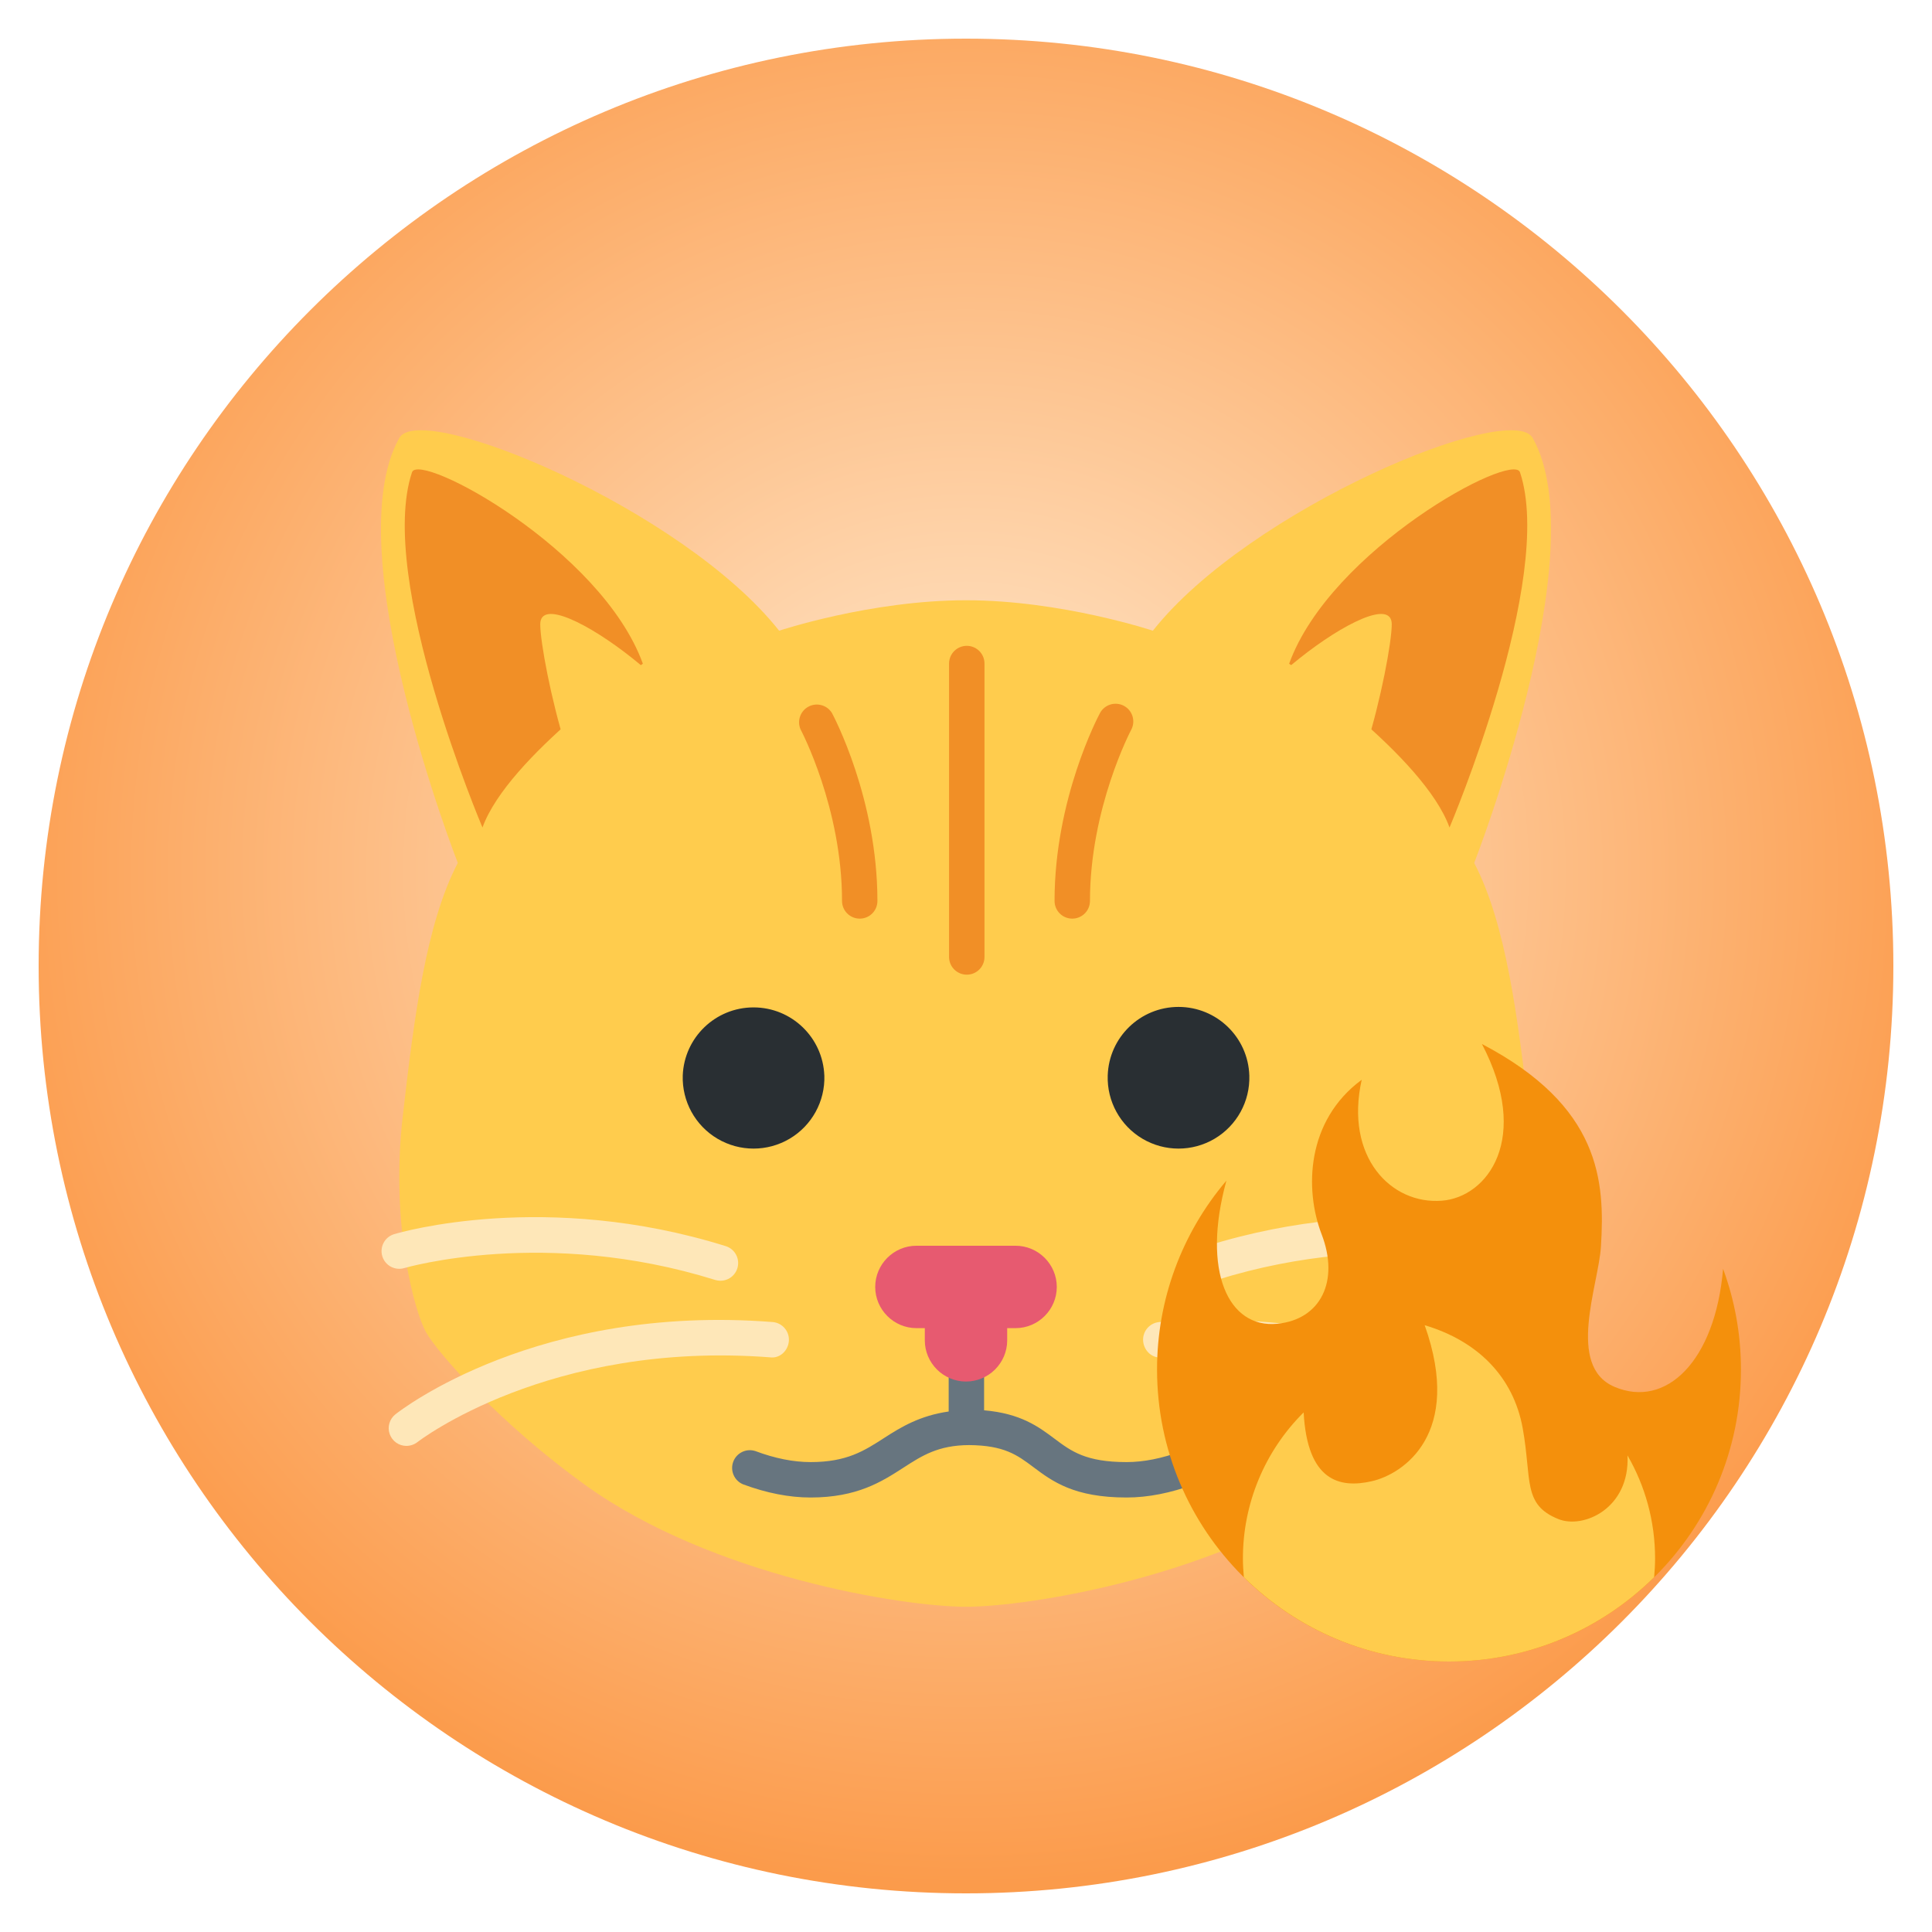
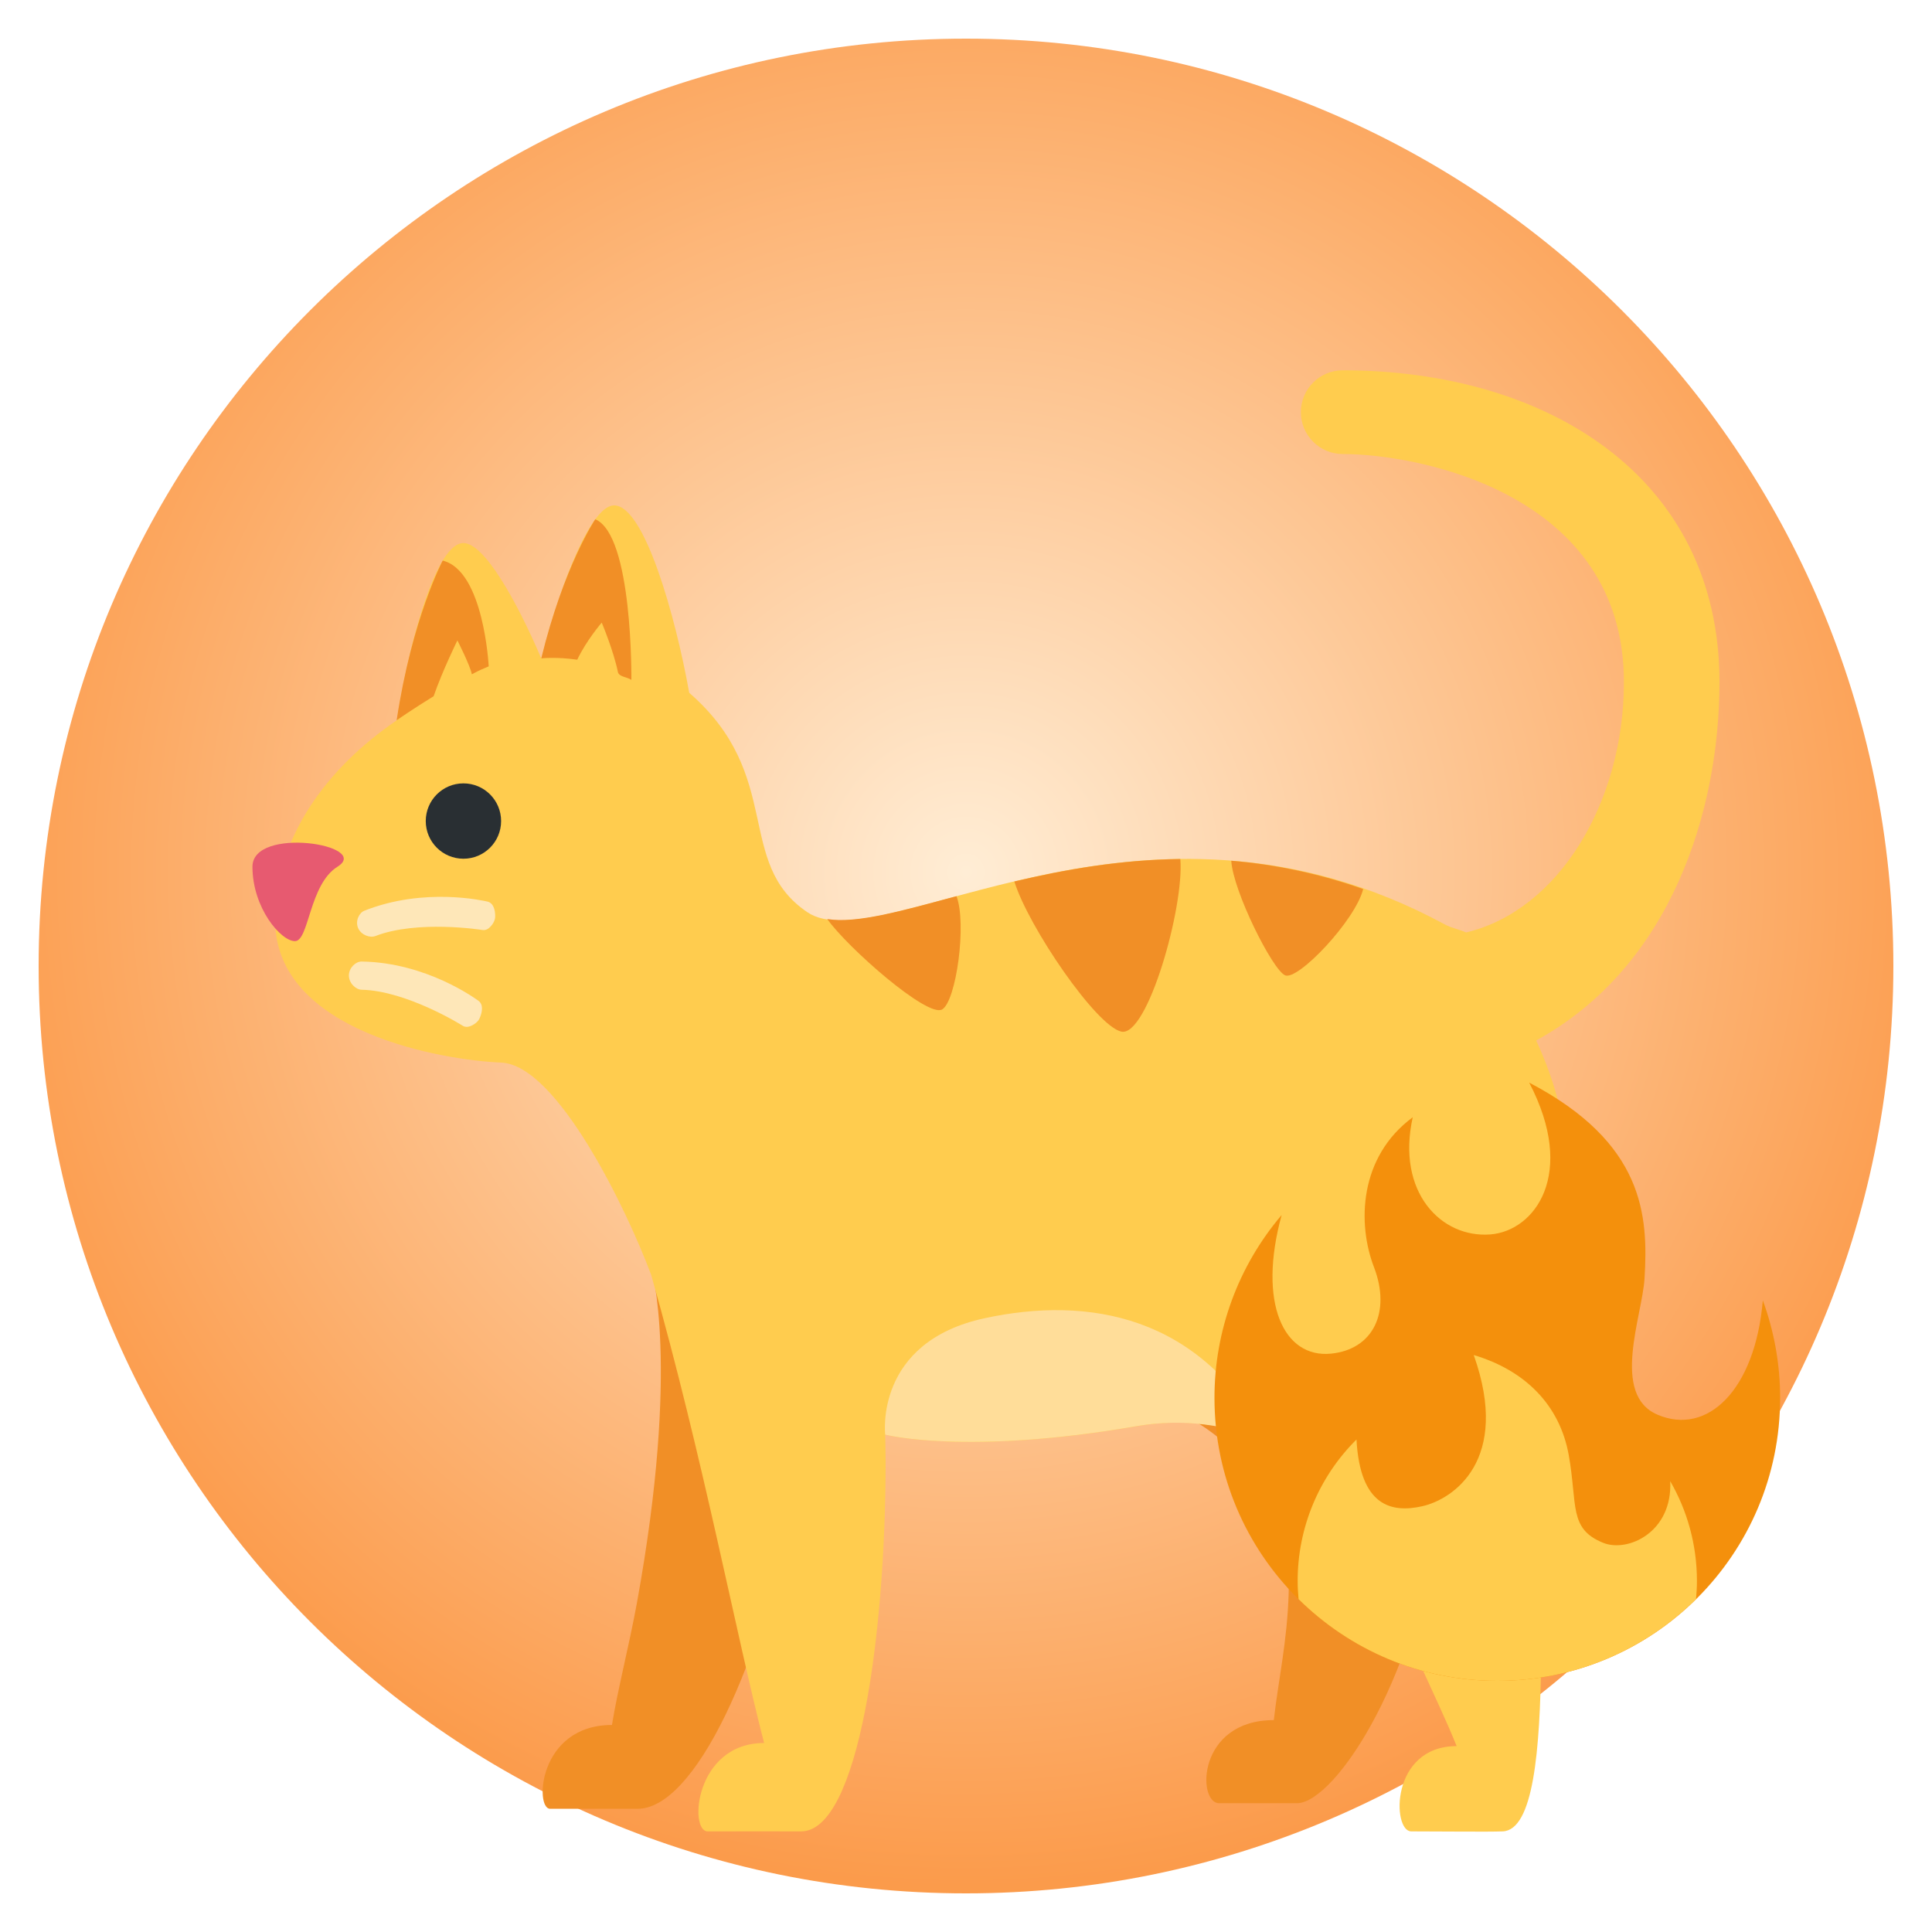
<svg xmlns="http://www.w3.org/2000/svg" viewBox="0 0 200 200" width="250" height="250">
  <defs>
    <radialGradient id="g" cx="50%" cy="45%" r="60%">
      <stop offset="0" stop-color="#ffedd5" />
      <stop offset="1" stop-color="#fb923c" />
    </radialGradient>
  </defs>
  <circle cx="100" cy="100" r="96" fill="url(#g)" />
-   <svg x="34" y="38" width="132" height="132" viewBox="0 0 36 36">
-     <path fill="#FFCC4D" d="M32.348 13.999s3.445-8.812 1.651-11.998c-.604-1.073-8 1.998-10.723 5.442 0 0-2.586-.86-5.276-.86s-5.276.86-5.276.86C10.001 3.999 2.605.928 2.001 2.001.207 5.187 3.652 13.999 3.652 13.999c-.897 1.722-1.233 4.345-1.555 7.16-.354 3.086.35 5.546.658 6.089.35.617 2.123 2.605 4.484 4.306 3.587 2.583 8.967 3.445 10.761 3.445s7.174-.861 10.761-3.445c2.361-1.701 4.134-3.689 4.484-4.306.308-.543 1.012-3.003.659-6.089-.324-2.814-.659-5.438-1.556-7.16z" />
-     <path fill="#F18F26" d="M2.359 2.971c.2-.599 5.348 2.173 6.518 5.404 0 0-3.808 2.624-4.528 4.624 0 0-2.99-7.028-1.99-10.028z" />
-     <path fill="#FFCC4D" d="M5.98 7.261c0-1.414 5.457 2.733 4.457 3.733s-1.255.72-2.255 1.72S5.98 8.261 5.98 7.261z" />
-     <path fill="#F18F26" d="M33.641 2.971c-.2-.599-5.348 2.173-6.518 5.404 0 0 3.808 2.624 4.528 4.624 0 0 2.99-7.028 1.99-10.028z" />
-     <path fill="#FFCC4D" d="M30.02 7.261c0-1.414-5.457 2.733-4.457 3.733s1.255.72 2.255 1.72 2.202-4.453 2.202-5.453z" />
-     <path fill="#292F33" d="M14.001 20.001a2 2 0 1 1-3.998 0A2 2 0 0 1 14 20zm11.998 0a2 2 0 1 1-3.998 0 2 2 0 0 1 3.998 0z" />
-     <path fill="#FEE7B8" d="M2.201 30.458a.5.5 0 0 1-.31-.892c.162-.127 4.02-3.12 10.648-2.605a.5.5 0 0 1 .46.536c-.021.275-.257.501-.537.46-6.233-.474-9.915 2.366-9.951 2.395a.516.516 0 0 1-.31.106zm8.868-4.663a.512.512 0 0 1-.149-.022c-4.79-1.497-8.737-.347-8.777-.336a.499.499 0 1 1-.288-.957c.173-.052 4.286-1.247 9.362.338a.5.5 0 0 1-.148.977zm22.73 4.663a.5.5 0 0 0 .31-.892c-.162-.127-4.02-3.12-10.648-2.605a.5.5 0 0 0-.46.536c.022.275.257.501.537.46 6.233-.474 9.915 2.366 9.951 2.395.093.07.202.106.31.106zm-8.868-4.663c.049 0 .1-.007.149-.022 4.79-1.497 8.737-.347 8.777-.336a.499.499 0 1 0 .288-.957c-.173-.052-4.286-1.247-9.362.338a.5.5 0 0 0 .148.977z" />
-     <path fill="#67757F" d="M24.736 30.898a.5.5 0 0 0-.643-.294c-.552.206-1.076.311-1.559.311-1.152 0-1.561-.306-2.033-.659-.451-.338-.956-.715-1.99-.803v-2.339a.5.5 0 0 0-1 0v2.373c-.81.115-1.346.439-1.816.743-.568.367-1.059.685-2.083.685-.482 0-1.006-.104-1.558-.311a.501.501 0 0 0-.35.938c.664.247 1.306.373 1.907.373 1.319 0 2.014-.449 2.627-.845.524-.339.98-.631 1.848-.635.992.008 1.358.278 1.815.621.538.403 1.147.859 2.633.859.601 0 1.244-.126 1.908-.373a.5.5 0 0 0 .294-.644z" />
-     <path fill="#E75A70" d="M19.4 24.807h-2.8c-.64 0-1.163.523-1.163 1.163 0 .639.523 1.163 1.163 1.163h.237v.345c0 .639.523 1.163 1.163 1.163s1.163-.523 1.163-1.163v-.345h.237c.639 0 1.163-.523 1.163-1.163s-.524-1.163-1.163-1.163z" />
-     <path fill="#F18F26" d="M18.022 17.154a.5.5 0 0 1-.5-.5V8.37a.5.5 0 0 1 1 0v8.284c0 .277-.223.5-.5.5zM21 15.572a.5.5 0 0 1-.5-.5c0-2.882 1.232-5.21 1.285-5.308a.5.5 0 0 1 .881.473c-.012.021-1.166 2.213-1.166 4.835a.5.5 0 0 1-.5.5zm-6 0a.5.5 0 0 1-.5-.5c0-2.623-1.155-4.814-1.167-4.835a.501.501 0 0 1 .881-.473c.053.098 1.285 2.426 1.285 5.308a.499.499 0 0 1-.499.5z" />
+   <svg x="22" y="34" width="156" height="156" viewBox="0 0 36 36">
+     <path fill="#F18F26" d="M10.478 22.439s.702 2.281-.337 7.993c-.186 1.025-.46 2.072-.599 2.93-1.757 0-1.851 2.002-1.478 2.002h2.094c1.337 0 2.971-3.334 3.854-7.961s-3.534-4.964-3.534-4.964zm13.042 3.702s2.272 1.22 2.188 4.081c-.033 1.131-.249 2.091-.355 3.024-1.832 0-1.839 1.985-1.305 1.985h1.856c.923 0 3.001-3.158 3.379-7.281.379-4.122-5.763-1.809-5.763-1.809z" />
+     <path fill="#FFCC4E" d="M36 8.447C36 3.525 31.859 1 27 1a1 1 0 1 0 0 2c1.804 0 6.717.934 6.717 5.447 0 2.881-1.567 5.462-3.77 5.982-.164-.073-.345-.104-.509-.192-7.239-3.917-13.457.902-15.226-.29-1.752-1.182-.539-3.255-2.824-5.243-.33-1.841-1.073-4.477-1.794-4.477-.549 0-1.265 1.825-1.74 3.656-.591-1.381-1.363-2.756-1.86-2.756-.64 0-1.278 2.273-1.594 4.235-1.68 1.147-2.906 2.809-2.906 4.765 0 2.7 4.05 3.357 5.4 3.411 1.35.054 3.023 3.562 3.585 5.072 1.242 4.367 2.051 8.699 2.698 11.183-1.649 0-1.804 2.111-1.348 2.111.713 0 1.953-.003 2.225 0 1.381.014 2.026-4.706 2.026-8.849 0-.212-.011-.627-.011-.627s1.93.505 6.038-.208c2.444-.424 5.03.849 5.746 3.163.527 1.704 1.399 3.305 1.868 4.484-1.589 0-1.545 2.037-1.084 2.037.787 0 1.801.014 2.183 0 1.468-.055.643-7.574 1.03-10.097s1.267-5.578-.229-8.797C34.857 15.236 36 11.505 36 8.447z" />
+     <circle cx="5.994" cy="11.768" r=".9" fill="#292F33" />
+     <path fill="#E75A70" d="M2.984 12.86c-.677.423-.677 1.777-1.015 1.777S.954 13.841.954 12.86c-.001-.981 2.862-.52 2.03 0z" />
+     <path fill="#FEE7B8" d="M6.578 14.343c-.041.026-.09.036-.142.026-.018-.004-1.548-.241-2.545.146-.129.05-.341-.023-.413-.191s.023-.365.152-.415c1.44-.569 2.857-.234 2.934-.218.139.029.195.19.188.372-.004.114-.104.235-.174.28zm-.472 2.339a.186.186 0 0 1-.141-.031c-.015-.01-1.331-.83-2.402-.853-.138-.003-.305-.154-.305-.341 0-.186.165-.335.304-.333 1.552.024 2.724.891 2.789.937.117.082.104.255.027.424-.049.107-.189.182-.272.197z" />
+     <path fill="#F18F26" d="M7.854 7.881s.372-.039.859.033c.217-.46.585-.887.585-.887s.281.668.386 1.179c.025.12.218.117.322.189 0 0 .038-3.463-.863-3.836.001-.002-.755 1.124-1.289 3.322zM4.399 9.36s.384-.267.883-.574c.217-.624.568-1.333.568-1.333s.307.602.345.81c.21-.114.21-.106.403-.19 0 0-.114-2.286-1.099-2.527 0 0-.732 1.372-1.1 3.814z" />
+     <path fill="#FD9" d="M18.45 23.644c-2.649.57-2.38 2.782-2.38 2.782s1.93.505 6.038-.208a5.542 5.542 0 0 1 3.107.377c-1.607-3.047-4.315-3.479-6.765-2.951z" />
+     <path fill="#F18F26" d="M14.686 14.109c.476.676 2.397 2.368 2.745 2.159.338-.203.59-2.055.342-2.706-1.329.359-2.385.658-3.087.547zm7.024 2.689c.623.138 1.507-2.979 1.41-4.123-1.449.017-2.78.256-3.965.537.335 1.08 1.953 3.452 2.555 3.586zm2.627-4.082c.042.723.982 2.603 1.285 2.737.307.137 1.685-1.319 1.866-2.061a12.573 12.573 0 0 0-3.151-.676z" />
  </svg>
-   <svg x="118" y="108" width="64" height="64" viewBox="0 0 36 36">
+   <svg x="124" y="112" width="62" height="62" viewBox="0 0 36 36">
    <path fill="#F4900C" d="M35 19a16.96 16.96 0 0 0-1.04-5.868c-.46 5.389-3.333 8.157-6.335 6.868-2.812-1.208-.917-5.917-.777-8.164.236-3.809-.012-8.169-6.931-11.794 2.875 5.5.333 8.917-2.333 9.125-2.958.231-5.667-2.542-4.667-7.042-3.238 2.386-3.332 6.402-2.333 9 1.042 2.708-.042 4.958-2.583 5.208-2.84.28-4.418-3.041-2.963-8.333A16.936 16.936 0 0 0 1 19c0 9.389 7.611 17 17 17s17-7.611 17-17z" />
    <path fill="#FFCC4D" d="M28.394 23.999c.148 3.084-2.561 4.293-4.019 3.709-2.106-.843-1.541-2.291-2.083-5.291s-2.625-5.083-5.708-6c2.25 6.333-1.247 8.667-3.08 9.084-1.872.426-3.753-.001-3.968-4.007A11.964 11.964 0 0 0 6 30c0 .368.023.73.055 1.09C9.125 34.124 13.342 36 18 36s8.875-1.876 11.945-4.91c.032-.36.055-.722.055-1.09 0-2.187-.584-4.236-1.606-6.001z" />
  </svg>
</svg>
